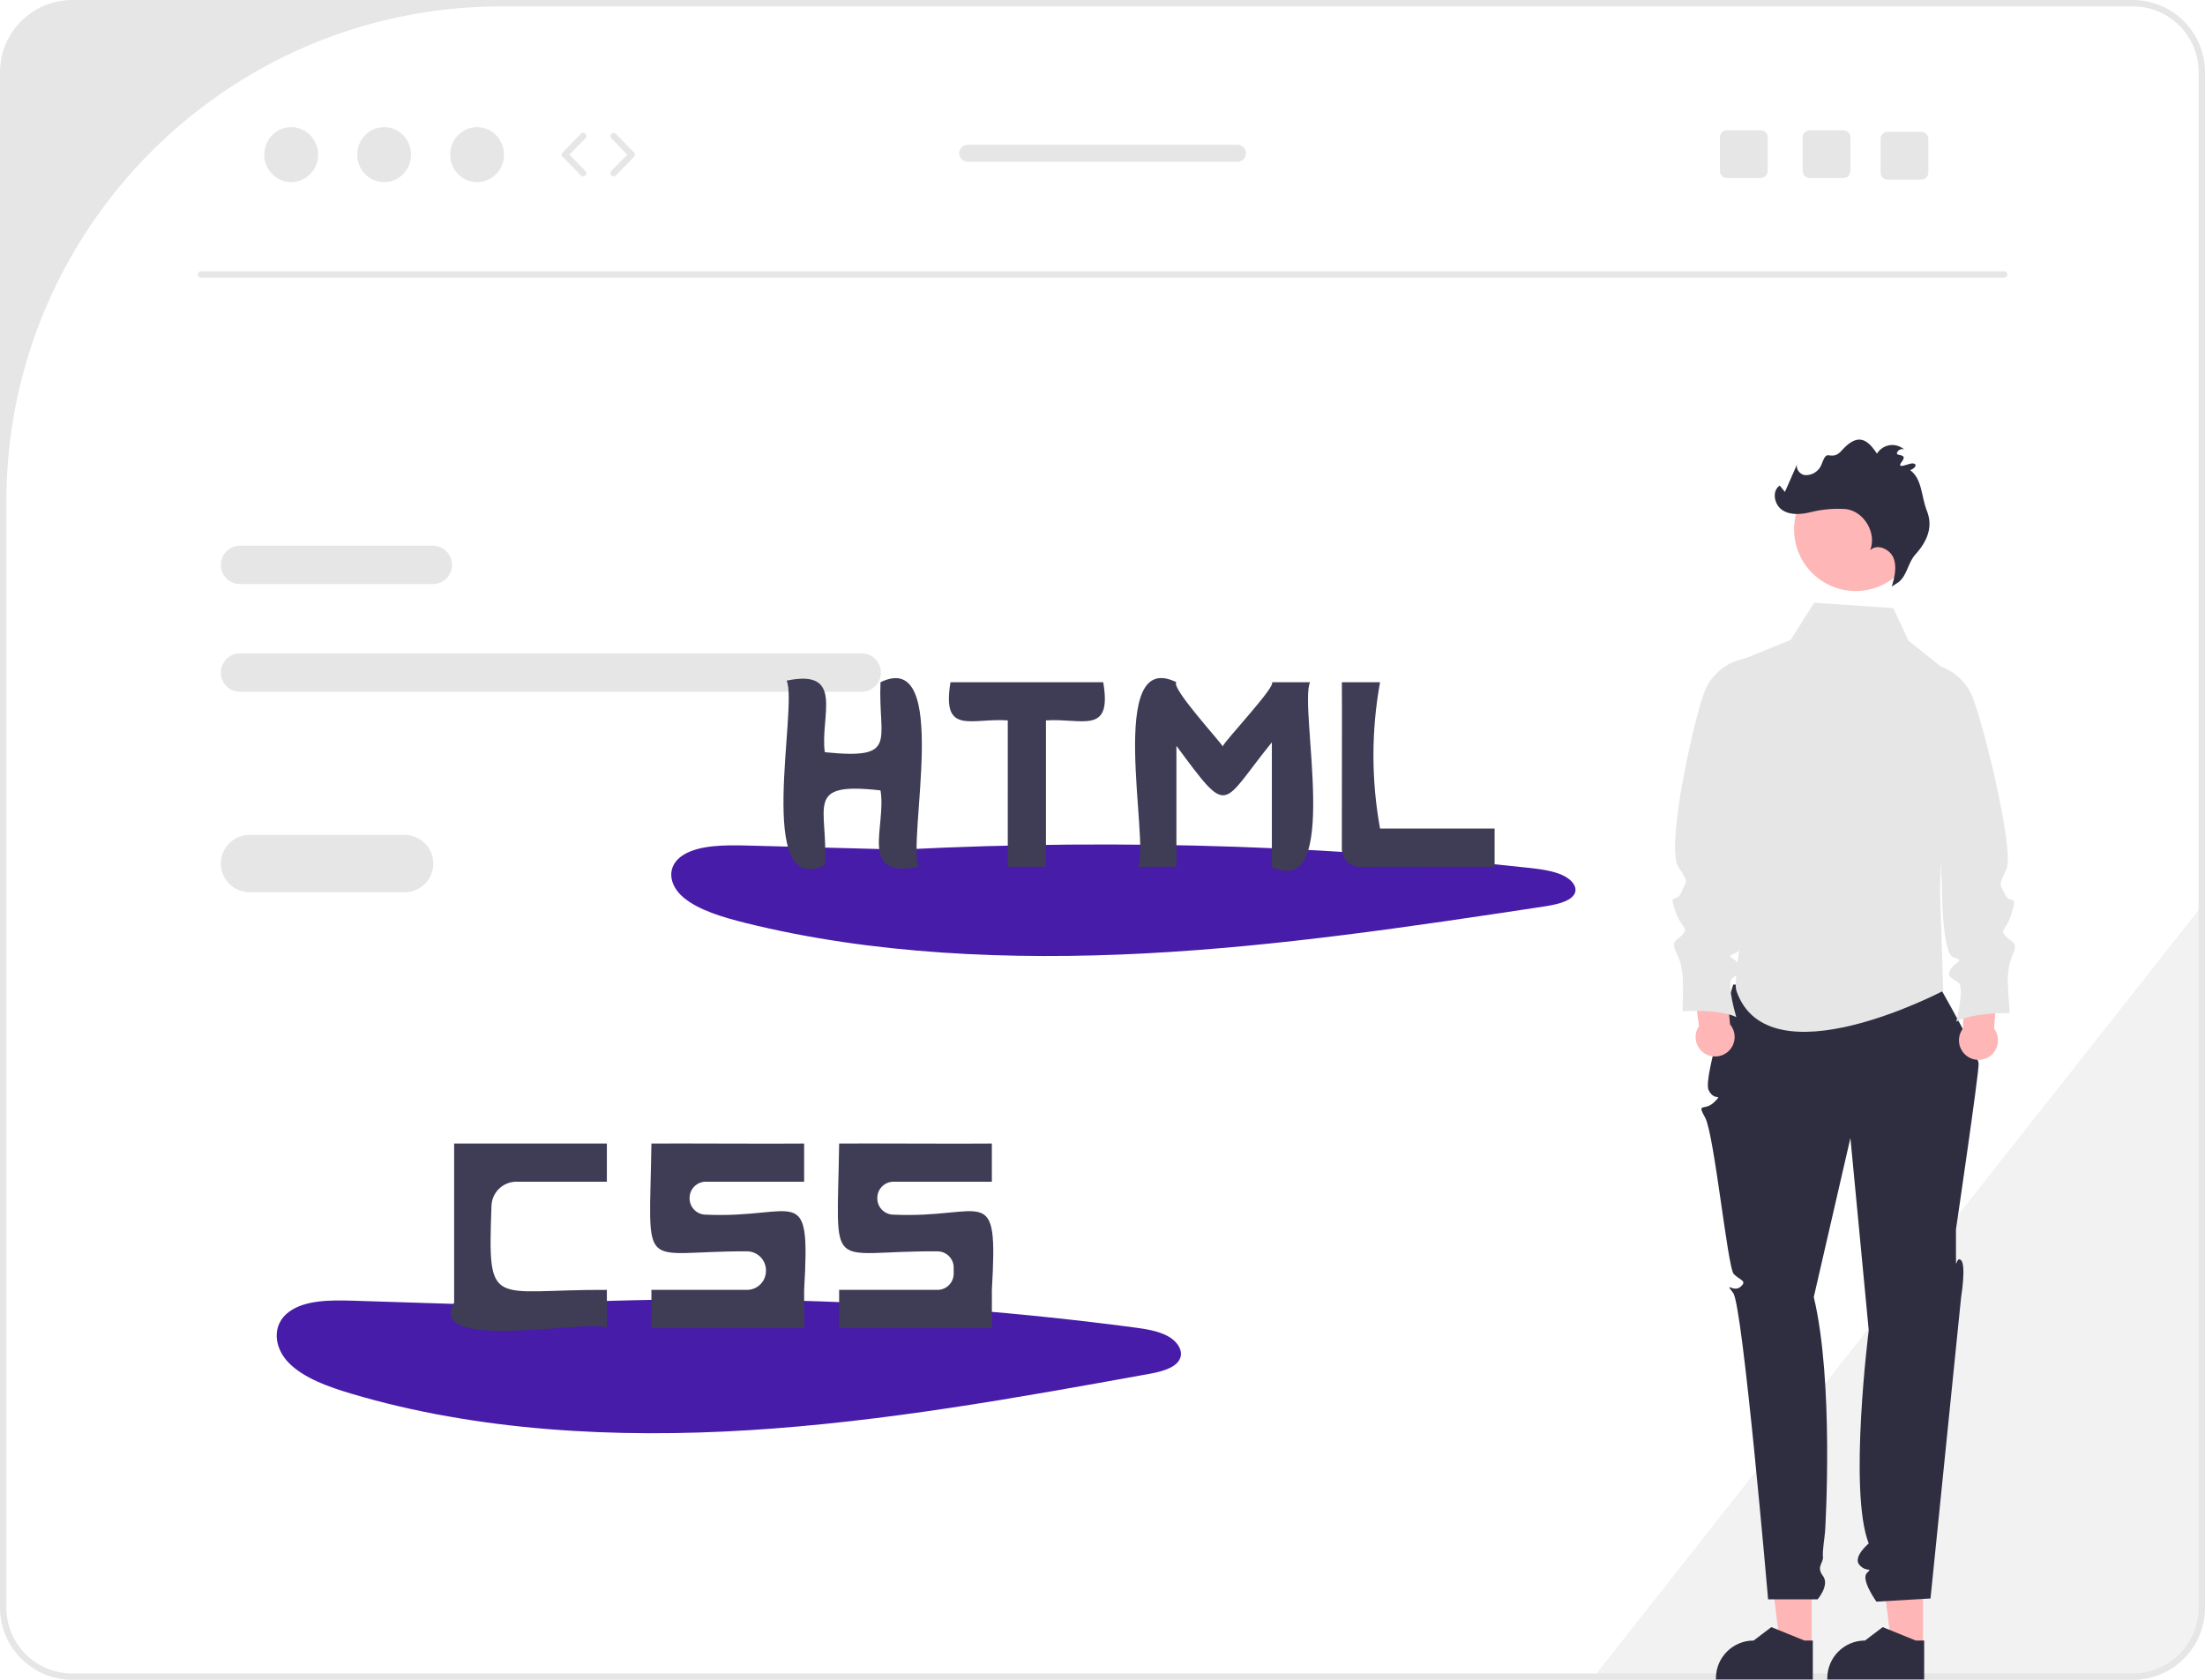
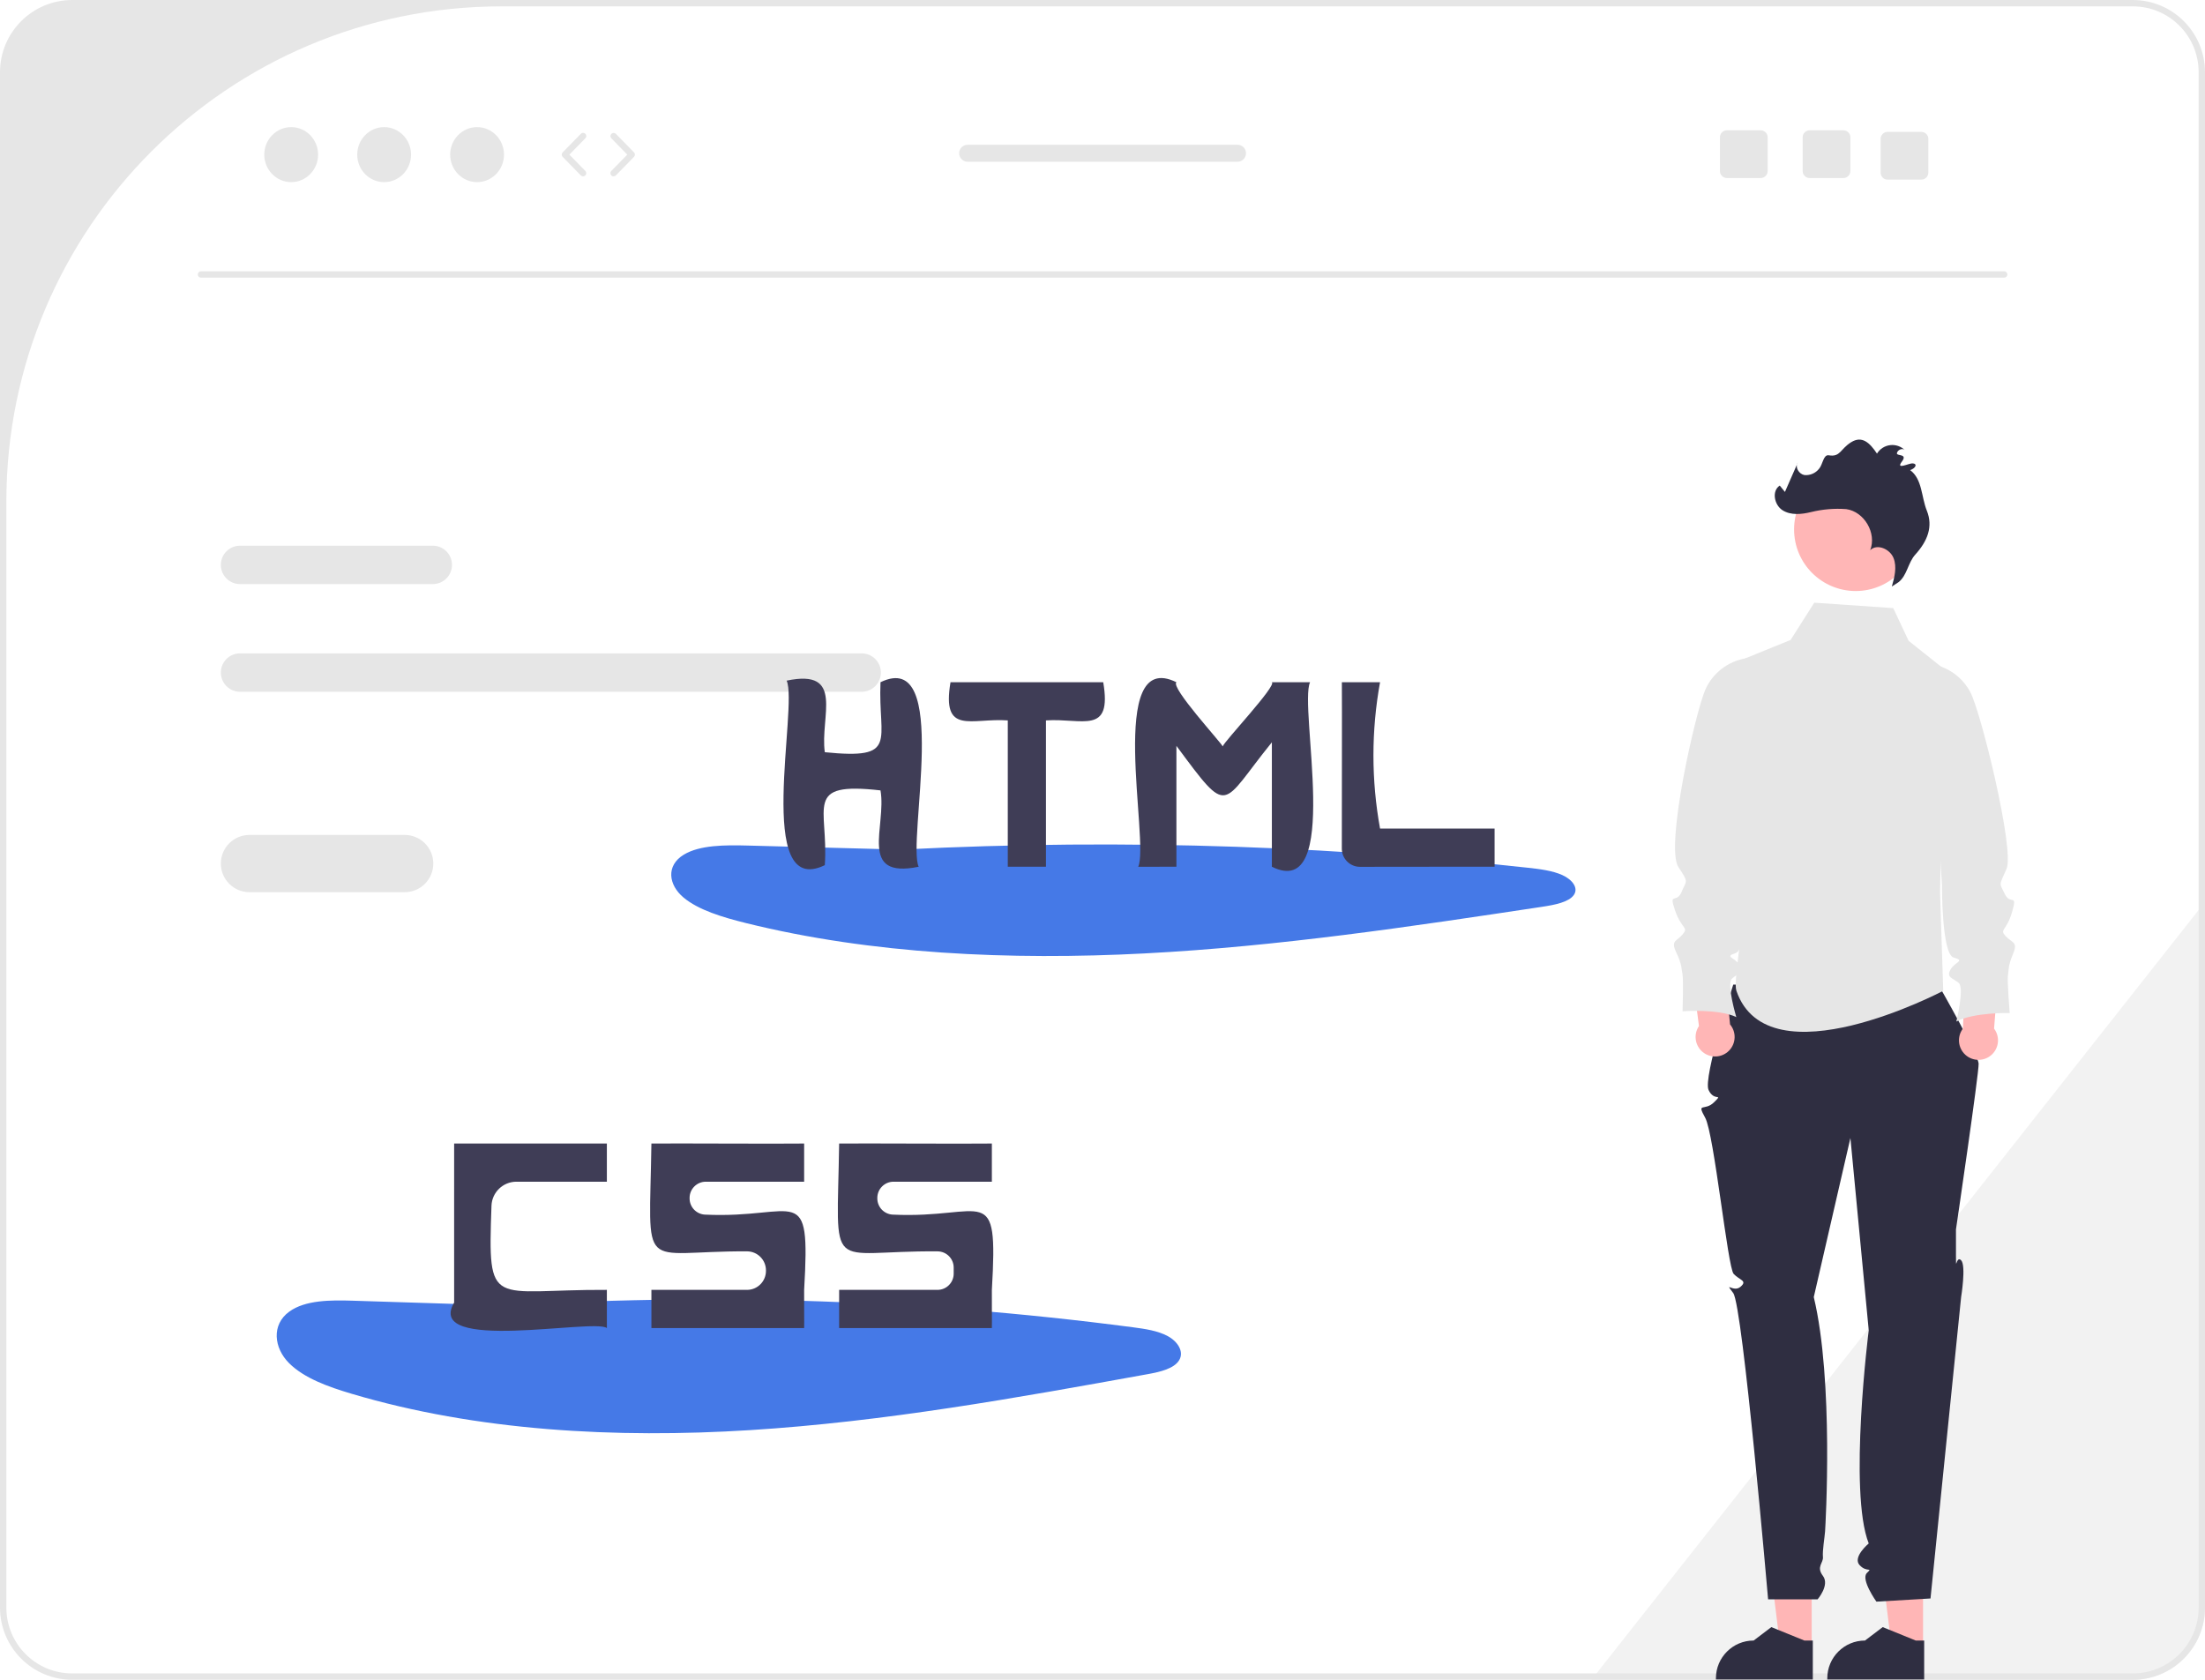
<svg xmlns="http://www.w3.org/2000/svg" data-name="Layer 1" width="693" height="528" viewBox="0 0 693 528">
  <path d="M946.5,469.5V691.31A22.717,22.717,0,0,1,923.81,714H753.67l1.58-2L944.5,472.04Z" transform="translate(-253.5 -186)" fill="#f2f2f2" />
  <path d="M524.312,391.368H328.943a6.036,6.036,0,0,0,0,12.072H524.312a6.036,6.036,0,0,0,0-12.072Z" transform="translate(-253.5 -186)" fill="#e6e6e6" />
  <path d="M389.518,357.524H328.943a6.036,6.036,0,0,0,0,12.072h60.575a6.036,6.036,0,0,0,0-12.072Z" transform="translate(-253.5 -186)" fill="#e6e6e6" />
  <path d="M923.81,186H276.19a22.717,22.717,0,0,0-22.69,22.69V691.31A22.717,22.717,0,0,0,276.19,714H923.81a22.717,22.717,0,0,0,22.69-22.69V208.69A22.717,22.717,0,0,0,923.81,186ZM944.5,691.31A20.69,20.69,0,0,1,923.81,712H276.19a20.69,20.69,0,0,1-20.69-20.69V343.676A155.676,155.676,0,0,1,411.176,188H923.81a20.69,20.69,0,0,1,20.69,20.69Z" transform="translate(-253.5 -186)" fill="#e6e6e6" />
  <path d="M883.39,273.269H316.66a1,1,0,0,1,0-2H883.39a1,1,0,0,1,0,2Z" transform="translate(-253.5 -186)" fill="#e6e6e6" />
  <ellipse cx="91.515" cy="48.603" rx="8.457" ry="8.645" fill="#e6e6e6" />
  <ellipse cx="120.729" cy="48.603" rx="8.457" ry="8.645" fill="#e6e6e6" />
  <ellipse cx="149.942" cy="48.603" rx="8.457" ry="8.645" fill="#e6e6e6" />
  <path d="M436.754,241.436a.997.997,0,0,1-.715-.301l-5.706-5.833a1.0 1,0,0,1,0-1.398l5.706-5.833a1,1,0,1,1,1.43,1.398l-5.022,5.133,5.022,5.134a1,1,0,0,1-.715,1.699Z" transform="translate(-253.5 -186)" fill="#e6e6e6" />
  <path d="M446.342,241.436a1,1,0,0,1-.715-1.699l5.021-5.134-5.021-5.133a1,1,0,0,1,1.43-1.398l5.706,5.833a1.0 1,0,0,1,0,1.398l-5.706,5.833A.997.997,0,0,1,446.342,241.436Z" transform="translate(-253.5 -186)" fill="#e6e6e6" />
  <path d="M832.852,226.959h-10.61a2.189,2.189,0,0,0-2.19,2.19v10.62a2.189,2.189,0,0,0,2.19,2.19h10.61a2.198,2.198,0,0,0,2.2-2.19v-10.62A2.198,2.198,0,0,0,832.852,226.959Z" transform="translate(-253.5 -186)" fill="#e6e6e6" />
  <path d="M806.852,226.959h-10.61a2.189,2.189,0,0,0-2.19,2.19v10.62a2.189,2.189,0,0,0,2.19,2.19h10.61a2.198,2.198,0,0,0,2.2-2.19v-10.62A2.198,2.198,0,0,0,806.852,226.959Z" transform="translate(-253.5 -186)" fill="#e6e6e6" />
  <path d="M857.352,227.459h-10.61a2.189,2.189,0,0,0-2.19,2.19v10.62a2.189,2.189,0,0,0,2.19,2.19h10.61a2.198,2.198,0,0,0,2.2-2.19v-10.62A2.198,2.198,0,0,0,857.352,227.459Z" transform="translate(-253.5 -186)" fill="#e6e6e6" />
  <path d="M642.43,231.499h-84.81a2.67,2.67,0,1,0,0,5.34h84.81a2.67,2.67,0,0,0,0-5.34Z" transform="translate(-253.5 -186)" fill="#e6e6e6" />
-   <path d="M415.107,596.446l-50.717-1.603c-7.034-.222-14.944-.211-19.962,3.424-5.694,4.126-4.832,11.435-.104,16.176s12.277,7.45,19.686,9.652c39.364,11.7,82.929,14.075,125.229,11.428s83.73-10.131,124.955-17.59c3.91-.707,8.341-1.725,9.936-4.446,1.542-2.632-.476-5.807-3.611-7.508s-7.109-2.275-10.943-2.781a1027.708,1027.708,0,0,0-209.501-5.976" transform="translate(-253.5 -186)" fill="#471ca8" />
+   <path d="M415.107,596.446l-50.717-1.603c-7.034-.222-14.944-.211-19.962,3.424-5.694,4.126-4.832,11.435-.104,16.176s12.277,7.45,19.686,9.652c39.364,11.7,82.929,14.075,125.229,11.428s83.73-10.131,124.955-17.59c3.91-.707,8.341-1.725,9.936-4.446,1.542-2.632-.476-5.807-3.611-7.508s-7.109-2.275-10.943-2.781a1027.708,1027.708,0,0,0-209.501-5.976" transform="translate(-253.5 -186)" fill="#4579e7" />
  <path d="M506.23,557.44v-12c-8.708.123-39.87-.089-48,0-.605,41.941-4.313,33.725,30.048,33.888a5.975,5.975,0,0,1,5.952,5.967l0,.18a5.965,5.965,0,0,1-5.965,5.965H458.23v12h48c.067-.04-.049-11.587 0-12,2.03-34.765-1.986-22.261-31.166-23.656a5.095,5.095,0,0,1-4.835-5.095l0-.15a5.1,5.1,0,0,1,5.1-5.1Z" transform="translate(-253.5 -186)" fill="#3f3d56" />
  <path d="M565.23,557.44v-12c-8.708.123-39.87-.089-48,0-.61,42.305-4.378,33.579,30.952,33.895a5.1,5.1,0,0,1,5.048,5.1c-0.0.63-0,1.275-0,1.907a5.099,5.099,0,0,1-5.1,5.098H517.23v12h48c.067-.04-.049-11.587 0-12,2.03-34.765-1.986-22.261-31.166-23.656a5.095,5.095,0,0,1-4.835-5.095l0-.15a5.1,5.1,0,0,1,5.1-5.1Z" transform="translate(-253.5 -186)" fill="#3f3d56" />
  <path d="M444.23,557.44v-12h-48c-.034,10.703.025,39.032-0,50-9.409,15.929,44.042,4.901,48.003,8.004C444.23,603.44,444.23,591.44,444.23,591.44c-36.521-.191-37.439,6.646-36.264-26.43a7.844,7.844,0,0,1,7.834-7.571C426.358,557.44,444.23,557.44,444.23,557.44Z" transform="translate(-253.5 -186)" fill="#3f3d56" />
-   <path d="M539.107,453.112l-50.717-1.336c-7.034-.185-14.944-.176-19.962,2.854-5.694,3.439-4.832,9.532-.104,13.484s12.277,6.21,19.686,8.046c39.364,9.753,82.929,11.733,125.229,9.526s83.73-8.445,124.955-14.663c3.91-.59,8.341-1.438,9.936-3.706,1.542-2.194-.476-4.84-3.611-6.258s-7.109-1.896-10.943-2.318a1231.445,1231.445,0,0,0-209.501-4.981" transform="translate(-253.5 -186)" fill="#471ca8" />
+   <path d="M539.107,453.112l-50.717-1.336c-7.034-.185-14.944-.176-19.962,2.854-5.694,3.439-4.832,9.532-.104,13.484s12.277,6.21,19.686,8.046c39.364,9.753,82.929,11.733,125.229,9.526s83.73-8.445,124.955-14.663c3.91-.59,8.341-1.438,9.936-3.706,1.542-2.194-.476-4.84-3.611-6.258s-7.109-1.896-10.943-2.318a1231.445,1231.445,0,0,0-209.501-4.981" transform="translate(-253.5 -186)" fill="#4579e7" />
  <path d="M530.23,400.44c-.817,18.526,5.992,24.358-17.501,21.998-1.587-11.052,6.462-26.39-11.999-22.496,3.698,8.018-10.303,68.844,11.996,57.995,1.252-18.275-7.002-26.29,17.504-23.494,1.965,11.297-7.207,27.921,11.999,23.996C538.531,450.417,552.532,389.596,530.23,400.44Z" transform="translate(-253.5 -186)" fill="#3f3d56" />
  <path d="M653.23,400.44c1.647,1.017-15.09,18.724-15.452,20.175-.502-1.238-16.477-18.562-14.548-20.174-22.23-10.985-8.375,50.195-12.004,58.002.004-.003,12.004-.003,12.004-.003V420.442c16.867,22.75,13.735,18.922,30-1.117L653.23,458.44c22.229,10.989,8.376-50.199,12.004-58.003C665.23,400.44,653.23,400.44,653.23,400.44Z" transform="translate(-253.5 -186)" fill="#3f3d56" />
  <path d="M600.23,400.44h-48c-2.82,16.822,6.505,11.18,18.002,12L570.23,458.44h12v-46C593.673,411.662,603.086,417.188,600.23,400.44Z" transform="translate(-253.5 -186)" fill="#3f3d56" />
  <path d="M687.23,446.44a128.279,128.279,0,0,1,0-46h-12c.069,7.603-.021,38.282-.014,52.312a5.71,5.71,0,0,0,5.706,5.713c12.09.016,35.17-.073,42.309-.024L723.23,446.44Z" transform="translate(-253.5 -186)" fill="#3f3d56" />
  <path d="M380.681,448.44H331.907a9,9,0,0,0,0,18h48.774a9,9,0,0,0,0-18Z" transform="translate(-253.5 -186)" fill="#e6e6e6" />
  <polygon points="569.392 517.568 559.491 517.567 554.781 479.377 569.394 479.378 569.392 517.568" fill="#ffb6b6" />
  <path d="M823.241,713.897l-30.447-.001v-.385a11.851,11.851,0,0,1,11.851-11.851h.001l5.562-4.219,10.377,4.22,2.658 0Z" transform="translate(-253.5 -186)" fill="#2f2e41" />
  <polygon points="604.392 517.568 594.491 517.567 589.781 479.377 604.394 479.378 604.392 517.568" fill="#ffb6b6" />
  <path d="M858.241,713.897l-30.447-.001v-.385a11.851,11.851,0,0,1,11.851-11.851h.001l5.562-4.219,10.377,4.22,2.658 0Z" transform="translate(-253.5 -186)" fill="#2f2e41" />
  <path d="M798.239,495.48s-9.526,29.258-7.768,33.109S795.23,529.44,792.23,532.44s-5.619-.189-2.809,4.906,7.066,47.034,8.938,49.064,4.446,2.085,2.159,4.057S795.23,588.44,798.23,592.44s10.961,96.276,10.961,96.276h15.551s3.873-4.465,1.681-7.37.192-4.025,0-5.965.537-6.123.672-8.031,2.764-47.378-3.551-73.643l11.514-50.012,5.757,60.446s-6.416,50.702,0,67.001c0,0-5.172,4.307-2.878,6.803S842.23,678.44,840.23,680.44s3,9,3,9l17-1,9.622-94.734s1.622-9.88,0-11.573S868.23,586.44,868.23,580.44v-8s7.251-49.205,7.125-52.102S863.23,496.44,863.23,496.44Z" transform="translate(-253.5 -186)" fill="#2f2e41" />
  <path d="M848.519,377.147l-24.823-1.707-7.428,11.712-17.889,7.273v57.695A55.6,55.6,0,0,1,801.23,469.44c-.068,11.495-3.023,25.035-2,28,10,29,65,0,65,0l-1-31,1.357-70.059-11.239-8.964Z" transform="translate(-253.5 -186)" fill="#e6e6e6" />
  <path d="M797.233,508.005,795.521,489.763l-10.557-.476,2.496,19.221a6.133,6.133,0,1,0,9.773-.504Z" transform="translate(-253.5 -186)" fill="#ffb6b6" />
  <path d="M802.428,392.886l-.293.05a16.988,16.988,0,0,0-12.585,9.628c-3.023,6.538-12.84,49.517-8.537,55.998,3.338,5.027,2.527,4.046.958,7.838s-4.096-.254-2.025,5.764,4.347,5.159,2.424,7.485-3.894,1.869-2.025,5.764,1.566,5.209,1.919,6.675.046,11.782.046,11.782,11.276-.855,16.888,1.827c0,0-3.131-10.418-1.361-12.086s3.894-1.869,2.378-4.297-4.954-2.53-1.212-3.742,2.537-22.956,2.537-22.956C807.705,446.475,805.27,419.927,802.428,392.886Z" transform="translate(-253.5 -186)" fill="#e6e6e6" />
  <path d="M870.422,509.306l.789-18.304,10.519-1.008-1.523,19.323a6.133,6.133,0,1,1-9.786-.01Z" transform="translate(-253.5 -186)" fill="#ffb6b6" />
  <path d="M859.426,394.597l.295.035a16.988,16.988,0,0,1,13.054,8.981c3.349,6.377,13.945,49.569,11.351,55.496-2.419,5.528-2.319,4.168-.561,7.876s4.078-.461,2.313,5.654-4.081,5.372-2.044,7.597,3.984,1.671,2.313,5.654-1.301,5.281-1.58,6.764.548,11.769.548,11.769-11.305-.285-16.774,2.676c0,0,2.602-10.562.749-12.139s-3.984-1.671-2.592-4.172,4.821-2.777,1.022-3.799-3.692-22.798-3.692-22.798Z" transform="translate(-253.5 -186)" fill="#e6e6e6" />
  <circle cx="583.217" cy="166.41" r="19.362" fill="#ffb6b6" />
  <path d="M850.192,368.984c2.693-2.107,2.954-6.124,5.252-8.657,3.842-4.234,5.647-8.789,3.635-13.805-1.78-4.437-1.402-9.891-5.236-12.747,1.883-.682,2.326-2.097.665-2.123-1.12-.018-5.297,2.124-3.287-.544s-1.795-1.615-1.543-2.707,1.865-1.697,2.577-.831a5.64,5.64,0,0,0-8.846,1.012c-2.265-3.394-4.668-5.729-8.134-3.575-3.403,2.115-3.359,4.73-7.019,4.102-1.721-.295-1.883,2.955-3.059,4.246a5.247,5.247,0,0,1-4.609,1.966c-1.715-.324-3.027-2.462-2.066-3.919l-4.043,9.224-1.629-1.999c-2.589,1.687-1.739,6.09.867,7.751s5.993,1.306,8.994.57a35.276,35.276,0,0,1,11.052-.917c5.666.8,9.613,7.575,7.515,12.899,2.177-2.138,6.204-.364,7.332,2.471s.301,6.029-.535,8.964" transform="translate(-253.5 -186)" fill="#2f2e41" />
</svg>
